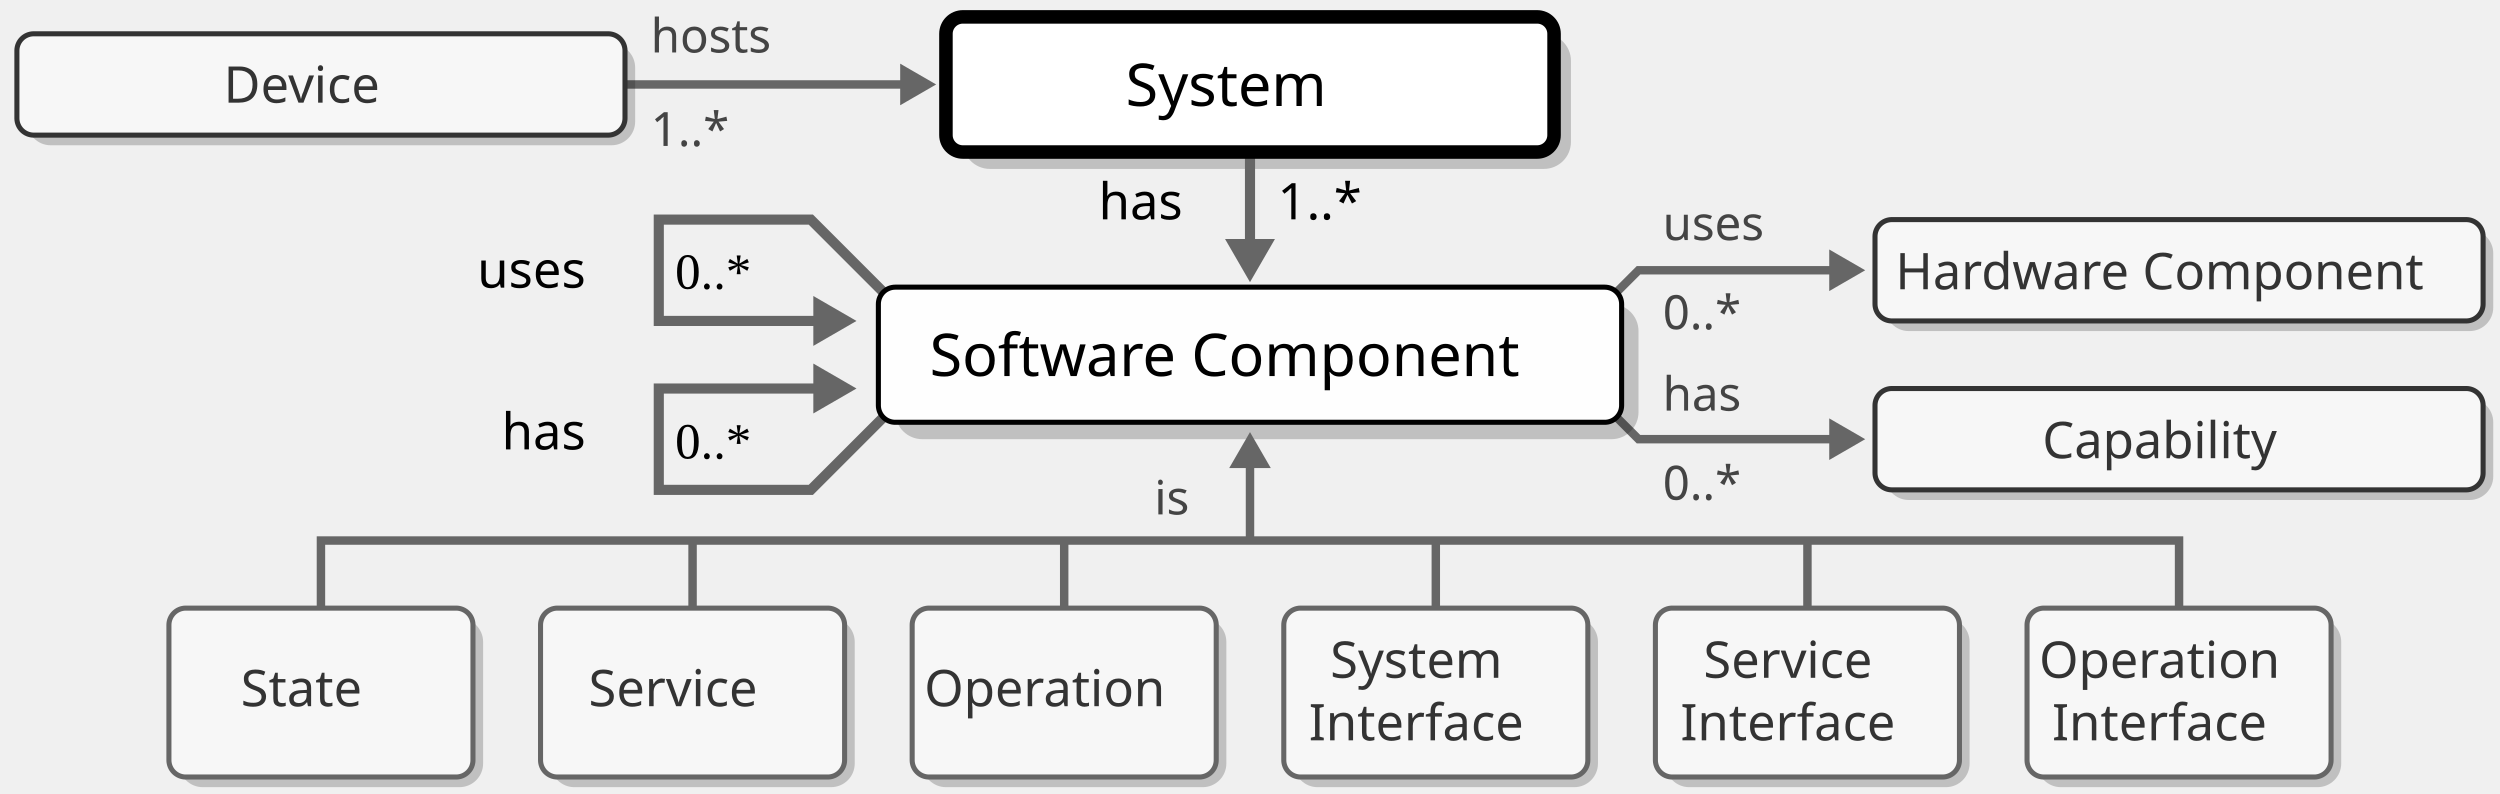
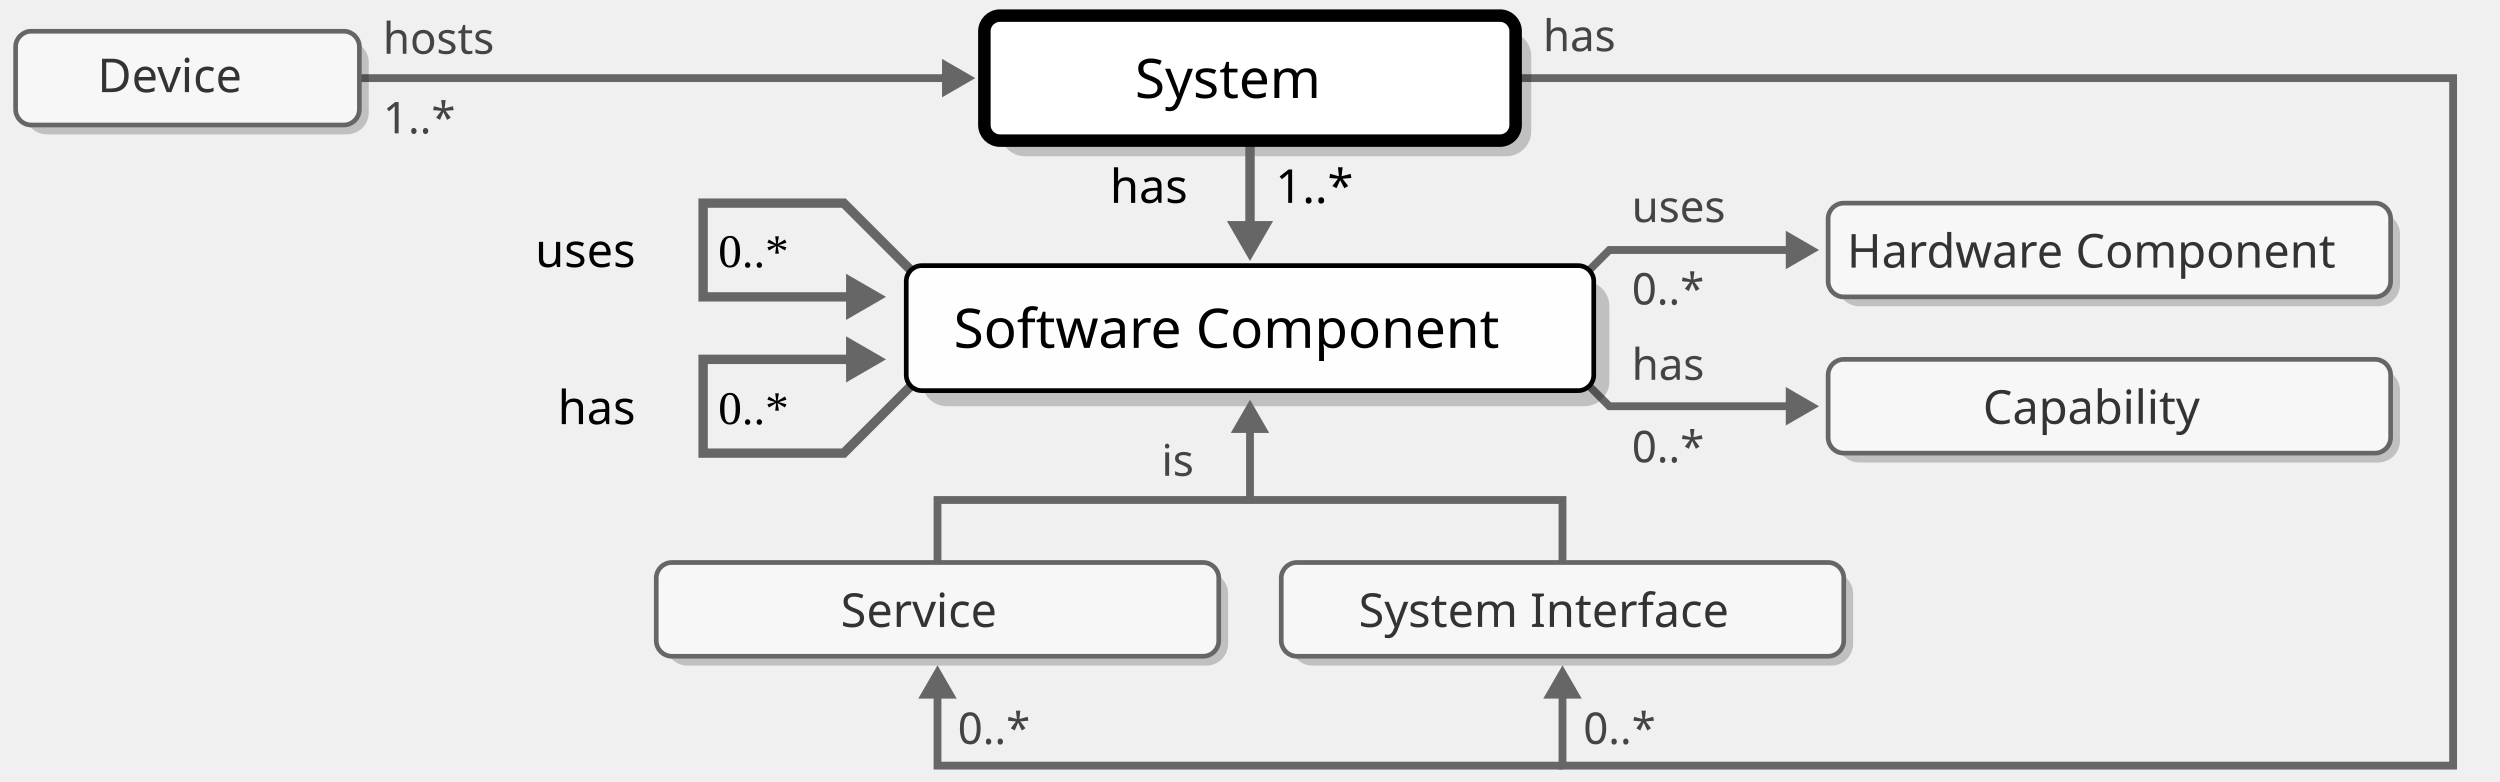
- <svg xmlns="http://www.w3.org/2000/svg" xmlns:xlink="http://www.w3.org/1999/xlink" width="148mm" height="47mm" version="1.1" viewBox="0 0 148 47" id="svg162">
+ <svg xmlns="http://www.w3.org/2000/svg" width="160mm" height="50mm" version="1.1" viewBox="0 0 160 50" id="svg162">
  <defs id="defs5">
    <marker id="a" overflow="visible" orient="auto">
      <path transform="scale(0.4)" d="M 5.77,0 -2.88,5 V -5 Z" fill="context-stroke" fill-rule="evenodd" stroke="context-stroke" stroke-width="1pt" id="path2" />
    </marker>
    <marker id="e" overflow="visible" orient="auto">
      <path transform="scale(0.4)" d="M 5.77,0 -2.88,5 V -5 Z" fill="context-stroke" fill-rule="evenodd" stroke="context-stroke" stroke-width="1pt" id="path824" />
    </marker>
    <marker id="a-2" overflow="visible" orient="auto">
      <path transform="scale(0.4)" d="M 5.77,0 -2.88,5 V -5 Z" fill="context-stroke" fill-rule="evenodd" stroke="context-stroke" stroke-width="1pt" id="path2-3" />
    </marker>
    <marker id="a-3" overflow="visible" orient="auto">
      <path transform="scale(0.4)" d="M 5.77,0 -2.88,5 V -5 Z" fill="context-stroke" fill-rule="evenodd" stroke="context-stroke" stroke-width="1pt" id="path2-2" />
    </marker>
    <marker id="b" overflow="visible" orient="auto">
      <path transform="scale(0.4)" d="M 5.77,0 -2.88,5 V -5 Z" fill="context-stroke" fill-rule="evenodd" stroke="context-stroke" stroke-width="1pt" id="path824-4" />
    </marker>
    <marker id="e-0" overflow="visible" orient="auto">
      <path transform="scale(0.4)" d="M 5.77,0 -2.88,5 V -5 Z" fill="context-stroke" fill-rule="evenodd" stroke="context-stroke" stroke-width="1pt" id="path824-9" />
    </marker>
    <marker id="a-0" overflow="visible" orient="auto">
      <path transform="scale(0.4)" d="M 5.77,0 -2.88,5 V -5 Z" fill="context-stroke" fill-rule="evenodd" stroke="context-stroke" stroke-width="1pt" id="path2-5" />
    </marker>
    <marker id="a-34" overflow="visible" orient="auto">
      <path transform="scale(0.4)" d="M 5.77,0 -2.88,5 V -5 Z" fill="context-stroke" fill-rule="evenodd" stroke="context-stroke" stroke-width="1pt" id="path2-0" />
    </marker>
+     <marker id="b-0" overflow="visible" orient="auto">
+       <path transform="scale(0.4)" d="M 5.77,0 -2.88,5 V -5 Z" fill="context-stroke" fill-rule="evenodd" stroke="context-stroke" stroke-width="1pt" id="path824-4-6" />
+     </marker>
+     <marker id="marker78780" overflow="visible" orient="auto">
+       <path transform="scale(0.4)" d="M 5.77,0 -2.88,5 V -5 Z" fill="context-stroke" fill-rule="evenodd" stroke="context-stroke" stroke-width="1pt" id="path78778" />
+     </marker>
+     <marker id="marker78784" overflow="visible" orient="auto">
+       <path transform="scale(0.4)" d="M 5.77,0 -2.88,5 V -5 Z" fill="context-stroke" fill-rule="evenodd" stroke="context-stroke" stroke-width="1pt" id="path78782" />
+     </marker>
+     <marker id="a-0-9" overflow="visible" orient="auto">
+       <path transform="scale(0.4)" d="M 5.77,0 -2.88,5 V -5 Z" fill="context-stroke" fill-rule="evenodd" stroke="context-stroke" stroke-width="1pt" id="path2-5-1" />
+     </marker>
  </defs>
-   <path d="M 37,5 H 54" marker-end="url(#a-0)" id="use2317" style="fill:none;stroke:#666666;stroke-width:0.5;stroke-miterlimit:4;stroke-dasharray:none;stroke-opacity:1;marker-end:url(#a-0)" />
-   <text x="38.528" y="8.642" style="font-size:2.8px;line-height:1.25;font-family:sans-serif;stroke-width:0.265" xml:space="preserve" id="text2401">
-     <tspan x="38.528" y="8.642" stroke-width="0.265" id="tspan2399" style="font-size:2.8px;fill:#444444;fill-opacity:1">1..*</tspan>
+   <g id="use82066" transform="translate(-23.99899,-16)">
+     <rect id="rect87689" x="66.6" y="52.6" width="36" height="6" rx="1.4" fill="none" opacity="0.913" stroke="#000000" stroke-linejoin="round" stroke-width="0.333" style="opacity:1;fill:#000000;fill-opacity:0.2;stroke:none;stroke-width:0.3;stroke-miterlimit:4;stroke-dasharray:none;stroke-opacity:1" />
+     <rect id="rect87691" x="65.999" y="52" width="36" height="6" rx="1" fill="none" opacity="0.913" stroke="#000000" stroke-linejoin="round" stroke-width="0.333" style="opacity:1;fill:#f7f7f7;fill-opacity:1;stroke:#666666;stroke-width:0.3;stroke-miterlimit:4;stroke-dasharray:none;stroke-opacity:1" />
+   </g>
+   <g id="use81023" transform="translate(16.00101,-16)">
+     <rect id="rect87683" x="66.6" y="52.6" width="36" height="6" rx="1.4" fill="none" opacity="0.913" stroke="#000000" stroke-linejoin="round" stroke-width="0.333" style="opacity:1;fill:#000000;fill-opacity:0.2;stroke:none;stroke-width:0.3;stroke-miterlimit:4;stroke-dasharray:none;stroke-opacity:1" />
+     <rect id="rect87685" x="65.999" y="52" width="36" height="6" rx="1" fill="none" opacity="0.913" stroke="#000000" stroke-linejoin="round" stroke-width="0.333" style="opacity:1;fill:#f7f7f7;fill-opacity:1;stroke:#666666;stroke-width:0.3;stroke-miterlimit:4;stroke-dasharray:none;stroke-opacity:1" />
+   </g>
+   <path d="M 97,5 157,5 V 49 h -57 v -5" marker-end="url(#b-0)" id="path30161" style="fill:none;stroke:#666666;stroke-width:0.5;stroke-miterlimit:4;stroke-dasharray:none;stroke-opacity:1;marker-end:url(#b-0)" />
+   <text x="98.757" y="3.273" font-size="3px" stroke-width="0.265" style="font-size:2.8px;line-height:1.25;font-family:sans-serif" xml:space="preserve" id="text3413">
+     <tspan x="98.757" y="3.273" stroke-width="0.265" id="tspan3411" style="font-size:2.8px;fill:#444444;fill-opacity:1">has</tspan>
  </text>
-   <text x="38.528" y="3.108" style="font-size:2.8px;line-height:1.25;font-family:sans-serif;stroke-width:0.265" xml:space="preserve" id="text1176">
-     <tspan x="38.528" y="3.108" stroke-width="0.265" id="tspan1174" style="font-size:2.8px;fill:#444444;fill-opacity:1">hosts</tspan>
+   <text x="101.328" y="47.612" font-size="3px" stroke-width="0.265" style="font-size:2.8px;line-height:1.25;font-family:sans-serif" xml:space="preserve" id="text2935">
+     <tspan x="101.328" y="47.612" stroke-width="0.265" id="tspan2933" style="font-size:2.8px;fill:#444444;fill-opacity:1">0..*</tspan>
  </text>
-   <path d="m 95,24 2,2 H 109" marker-end="url(#a)" id="use14632" style="fill:none;stroke:#666666;stroke-width:0.5;stroke-miterlimit:4;stroke-dasharray:none" />
-   <g id="g14415" transform="translate(-6)">
-     <path style="fill:none;stroke:#666666;stroke-width:0.5;stroke-linecap:butt;stroke-linejoin:miter;stroke-miterlimit:4;stroke-dasharray:none;stroke-opacity:1" d="M 25,36 V 32 H 80" id="path6579" />
-     <path style="fill:none;stroke:#666666;stroke-width:0.5;stroke-linecap:butt;stroke-linejoin:miter;stroke-miterlimit:4;stroke-dasharray:none;stroke-opacity:1" d="M 47,36 V 32" id="path14309" />
-     <path style="fill:none;stroke:#666666;stroke-width:0.5;stroke-linecap:butt;stroke-linejoin:miter;stroke-miterlimit:4;stroke-dasharray:none;stroke-opacity:1" d="M 69,36 V 32" id="path14410" />
+   <path d="m 101,24 2,2 h 12" marker-end="url(#a)" id="use14632" style="fill:none;stroke:#666666;stroke-width:0.5;stroke-miterlimit:4;stroke-dasharray:none" />
+   <path d="m 101,18 2,-2 h 12" marker-end="url(#a)" id="use8791" style="fill:none;stroke:#666666;stroke-width:0.5;stroke-miterlimit:4;stroke-dasharray:none" />
+   <g id="use8873" transform="translate(51.00101,-39)">
+     <rect id="rect87671" x="66.6" y="52.6" width="36" height="6" rx="1.4" fill="none" opacity="0.913" stroke="#000000" stroke-linejoin="round" stroke-width="0.333" style="opacity:1;fill:#000000;fill-opacity:0.2;stroke:none;stroke-width:0.3;stroke-miterlimit:4;stroke-dasharray:none;stroke-opacity:1" />
+     <rect id="rect87673" x="65.999" y="52" width="36" height="6" rx="1" fill="none" opacity="0.913" stroke="#000000" stroke-linejoin="round" stroke-width="0.333" style="opacity:1;fill:#f7f7f7;fill-opacity:1;stroke:#666666;stroke-width:0.3;stroke-miterlimit:4;stroke-dasharray:none;stroke-opacity:1" />
  </g>
-   <use x="0" y="0" xlink:href="#g14415" id="use14417" transform="matrix(-1,0,0,1,148,-3.2e-7)" width="100%" height="100%" />
-   <path d="m 95,18 2,-2 h 12" marker-end="url(#a)" id="use8791" style="fill:none;stroke:#666666;stroke-width:0.5;stroke-miterlimit:4;stroke-dasharray:none" />
-   <use x="0" y="0" xlink:href="#use1449" id="use8873" transform="translate(110,11)" width="100%" height="100%" />
-   <path d="m 53,24 -5,5 -9,-1e-6 L 39,23 h 10" fill="none" marker-end="url(#e-0)" stroke="#666666" stroke-width=".667" id="path1634" style="stroke-width:0.6;stroke-miterlimit:4;stroke-dasharray:none;marker-end:url(#e-0)" />
-   <text x="37.016" y="26.606" font-family="sans-serif" font-size="2.9px" stroke-width="0.265" style="font-size:3px;line-height:1.25" xml:space="preserve" id="text1638">
-     <tspan x="37.016" y="26.606" font-size="2.9px" stroke-width="0.265" text-align="end" text-anchor="end" id="tspan1636" style="font-size:3px;fill:#000000;fill-opacity:1">has</tspan>
+   <path d="m 59,24 -5,5 -9,-1e-6 L 45,23 h 10" fill="none" marker-end="url(#e-0)" stroke="#666666" stroke-width=".667" id="path1634" style="stroke-width:0.6;stroke-miterlimit:4;stroke-dasharray:none;marker-end:url(#e-0)" />
+   <text x="43.016" y="27.144" font-family="sans-serif" font-size="2.9px" stroke-width="0.265" style="font-size:3px;line-height:1.25" xml:space="preserve" id="text1638">
+     <tspan x="43.016" y="27.144" font-size="2.9px" stroke-width="0.265" text-align="end" text-anchor="end" id="tspan1636" style="font-size:3px;fill:#000000;fill-opacity:1">has</tspan>
  </text>
-   <text x="51.528" y="27.144" style="font-size:3px;line-height:1.25" xml:space="preserve" id="text1642">
-     <tspan x="46.723" y="27.144" font-size="2.9px" stroke-width="0.265" text-align="end" text-anchor="end" id="tspan1640" style="font-size:3px;fill:#000000;fill-opacity:1">0..*</tspan>
+   <text x="57.528" y="27.144" style="font-size:3px;line-height:1.25" xml:space="preserve" id="text1642">
+     <tspan x="52.723" y="27.144" font-size="2.9px" stroke-width="0.265" text-align="end" text-anchor="end" id="tspan1640" style="font-size:3px;fill:#000000;fill-opacity:1">0..*</tspan>
  </text>
-   <path d="m 53,18 -5,-5 H 39 l -10e-7,6 10,1e-6" fill="none" marker-end="url(#e-0)" stroke="#666666" stroke-width=".667" id="path9365" style="stroke-width:0.6;stroke-miterlimit:4;stroke-dasharray:none;marker-end:url(#e-0)" />
-   <text x="37.016" y="17.031" font-family="sans-serif" font-size="2.9px" stroke-width="0.265" style="font-size:3px;line-height:1.25" xml:space="preserve" id="text9369">
-     <tspan x="37.016" y="17.031" font-size="2.9px" stroke-width="0.265" text-align="end" text-anchor="end" id="tspan9367" style="font-size:3px;fill:#000000;fill-opacity:1">uses</tspan>
+   <path d="m 59,18 -5,-5 H 45 l -10e-7,6 10,1e-6" fill="none" marker-end="url(#e-0)" stroke="#666666" stroke-width=".667" id="path9365" style="stroke-width:0.6;stroke-miterlimit:4;stroke-dasharray:none;marker-end:url(#e-0)" />
+   <text x="43.016" y="17.09" font-family="sans-serif" font-size="2.9px" stroke-width="0.265" style="font-size:3px;line-height:1.25" xml:space="preserve" id="text9369">
+     <tspan x="43.016" y="17.09" font-size="2.9px" stroke-width="0.265" text-align="end" text-anchor="end" id="tspan9367" style="font-size:3px;fill:#000000;fill-opacity:1">uses</tspan>
  </text>
-   <text x="51.528" y="17.09" style="font-size:3px;line-height:1.25" xml:space="preserve" id="text9373">
-     <tspan x="46.723" y="17.09" font-size="2.9px" stroke-width="0.265" text-align="end" text-anchor="end" id="tspan9371" style="font-size:3px;fill:#000000;fill-opacity:1">0..*</tspan>
+   <text x="57.528" y="17.09" style="font-size:3px;line-height:1.25" xml:space="preserve" id="text9373">
+     <tspan x="52.723" y="17.09" font-size="2.9px" stroke-width="0.265" text-align="end" text-anchor="end" id="tspan9371" style="font-size:3px;fill:#000000;fill-opacity:1">0..*</tspan>
  </text>
-   <g id="g8176" transform="translate(28,-8)">
+   <g id="g8176" transform="translate(34,-8)">
    <rect id="rect8172" x="25" y="26" width="44" height="8" rx="1.6" fill="none" opacity="0.913" stroke="#000000" stroke-linejoin="round" stroke-width="0.333" style="opacity:1;fill:#000000;fill-opacity:0.2;stroke:none;stroke-width:0.8;stroke-miterlimit:4;stroke-dasharray:none" />
    <rect id="rect8174" x="24" y="25" width="44" height="8" rx="1" fill="none" opacity="0.913" stroke="#000000" stroke-linejoin="round" stroke-width="0.333" style="opacity:1;fill:#fefefe;fill-opacity:1;stroke-width:0.3;stroke-miterlimit:4;stroke-dasharray:none" />
  </g>
-   <path d="M 74,32 V 27" marker-end="url(#a)" id="path6544" style="fill:none;stroke:#666666;stroke-width:0.5;stroke-miterlimit:4;stroke-dasharray:none" />
-   <rect id="rect896" x="57" y="2" width="36" height="8" rx="1.6" fill="none" opacity="0.913" stroke="#000000" stroke-linejoin="round" stroke-width="0.333" style="opacity:1;fill:#000000;fill-opacity:0.2;stroke:none;stroke-width:0.8;stroke-miterlimit:4;stroke-dasharray:none" />
-   <path d="M 74,9 V 15" marker-end="url(#a)" id="path6698" style="fill:none;stroke:#666666;stroke-width:0.6;stroke-miterlimit:4;stroke-dasharray:none" />
-   <rect id="rect45004" x="56" y="1" width="36" height="8" rx="1" fill="none" opacity="0.913" stroke="#000000" stroke-linejoin="round" stroke-width="0.333" style="opacity:1;fill:#ffffff;fill-opacity:1;stroke-width:0.8;stroke-miterlimit:4;stroke-dasharray:none" />
-   <text x="77.24" y="12.984" style="font-size:3px;line-height:1.25;font-family:sans-serif;stroke-width:0.265" xml:space="preserve" id="use32783">
-     <tspan x="72.356" y="12.984" stroke-width="0.265" id="tspan6742" style="text-align:end;text-anchor:end">has</tspan>
+   <path d="M 80,32 V 27" marker-end="url(#a)" id="path6544" style="fill:none;stroke:#666666;stroke-width:0.5;stroke-miterlimit:4;stroke-dasharray:none" />
+   <rect id="rect896" x="64" y="2" width="34" height="8" rx="1.6" fill="none" opacity="0.913" stroke="#000000" stroke-linejoin="round" stroke-width="0.333" style="opacity:1;fill:#000000;fill-opacity:0.2;stroke:none;stroke-width:0.8;stroke-miterlimit:4;stroke-dasharray:none" />
+   <path d="M 80,9 V 15" marker-end="url(#a)" id="path6698" style="fill:none;stroke:#666666;stroke-width:0.6;stroke-miterlimit:4;stroke-dasharray:none" />
+   <rect id="rect45004" x="63" y="1" width="34" height="8" rx="1" fill="none" opacity="0.913" stroke="#000000" stroke-linejoin="round" stroke-width="0.333" style="opacity:1;fill:#ffffff;fill-opacity:1;stroke-width:0.8;stroke-miterlimit:4;stroke-dasharray:none" />
+   <text x="83.24" y="12.984" style="font-size:3px;line-height:1.25;font-family:sans-serif;stroke-width:0.265" xml:space="preserve" id="use32783">
+     <tspan x="78.356" y="12.984" stroke-width="0.265" id="tspan6742" style="text-align:end;text-anchor:end">has</tspan>
  </text>
-   <text x="75.634" y="12.984" style="font-size:3px;line-height:1.25;font-family:sans-serif;stroke-width:0.265" xml:space="preserve" id="text6752">
-     <tspan x="75.634" y="12.984" stroke-width="0.265" id="tspan6750">1..*</tspan>
+   <text x="81.634" y="12.984" style="font-size:3px;line-height:1.25;font-family:sans-serif;stroke-width:0.265" xml:space="preserve" id="text6752">
+     <tspan x="81.634" y="12.984" stroke-width="0.265" id="tspan6750">1..*</tspan>
  </text>
-   <text x="73.958" y="6.272" font-size="3.5px" style="line-height:1.25;font-family:sans-serif;stroke-width:0.265" xml:space="preserve" id="text44012">
-     <tspan x="73.958" y="6.272" font-size="3.5px" stroke-width="0.265" text-align="center" text-anchor="middle" id="tspan44010">System</tspan>
+   <text x="79.958" y="6.272" font-size="3.5px" style="line-height:1.25;font-family:sans-serif;stroke-width:0.265" xml:space="preserve" id="text44012">
+     <tspan x="79.958" y="6.272" font-size="3.5px" stroke-width="0.265" text-align="center" text-anchor="middle" id="tspan44010">System</tspan>
  </text>
-   <text x="98.432" y="19.484" style="font-size:2.8px;line-height:1.25;font-family:sans-serif;stroke-width:0.265" xml:space="preserve" id="text1624">
-     <tspan x="98.432" y="19.484" stroke-width="0.265" id="tspan1622" style="font-size:2.8px;fill:#444444;fill-opacity:1">0..*</tspan>
+   <text x="104.432" y="19.484" style="font-size:2.8px;line-height:1.25;font-family:sans-serif;stroke-width:0.265" xml:space="preserve" id="text1624">
+     <tspan x="104.432" y="19.484" stroke-width="0.265" id="tspan1622" style="font-size:2.8px;fill:#444444;fill-opacity:1">0..*</tspan>
  </text>
-   <text x="73.866" y="22.259" font-size="3.5px" style="line-height:1.25;font-family:sans-serif;stroke-width:0.265" xml:space="preserve" id="text4230">
-     <tspan x="73.866" y="22.259" font-size="3.5px" stroke-width="0.265" text-align="center" text-anchor="middle" id="tspan4228">Software Component</tspan>
+   <text x="79.866" y="22.259" font-size="3.5px" style="line-height:1.25;font-family:sans-serif;stroke-width:0.265" xml:space="preserve" id="text4230">
+     <tspan x="79.866" y="22.259" font-size="3.5px" stroke-width="0.265" text-align="center" text-anchor="middle" id="tspan4228">Software Component</tspan>
  </text>
-   <text x="77.469" y="30.454" style="font-size:2.8px;line-height:1.25;font-family:sans-serif;stroke-width:0.265" xml:space="preserve" id="text7622">
-     <tspan x="72.585" y="30.454" stroke-width="0.265" id="tspan7620" style="font-size:2.8px;text-align:end;text-anchor:end;fill:#444444;fill-opacity:1">is</tspan>
+   <text x="83.469" y="30.454" style="font-size:2.8px;line-height:1.25;font-family:sans-serif;stroke-width:0.265" xml:space="preserve" id="text7622">
+     <tspan x="78.585" y="30.454" stroke-width="0.265" id="tspan7620" style="font-size:2.8px;text-align:end;text-anchor:end;fill:#444444;fill-opacity:1">is</tspan>
  </text>
-   <g id="g2499-6" transform="translate(-88,35)">
-     <rect id="rect2153-8" x="98.6" y="1.6" width="18" height="10" rx="1.4" fill="none" opacity="0.913" stroke="#000000" stroke-linejoin="round" stroke-width="0.333" style="opacity:1;fill:#000000;fill-opacity:0.2;stroke:none;stroke-width:0.297;stroke-miterlimit:4;stroke-dasharray:none;stroke-opacity:1" />
-     <rect id="rect3080-9" x="98" y="1" width="18" height="10" rx="1" fill="none" opacity="0.913" stroke="#000000" stroke-linejoin="round" stroke-width="0.333" style="opacity:1;fill:#f7f7f7;fill-opacity:1;stroke:#666666;stroke-width:0.3;stroke-miterlimit:4;stroke-dasharray:none;stroke-opacity:1" />
+   <text x="104.432" y="14.213" style="font-size:2.8px;line-height:1.25;font-family:sans-serif;stroke-width:0.265" xml:space="preserve" id="text3014">
+     <tspan x="104.432" y="14.213" stroke-width="0.265" id="tspan3012" style="font-size:2.8px;fill:#444444;fill-opacity:1">uses</tspan>
+   </text>
+   <text x="135.015" y="17.124" style="font-size:3px;line-height:1.25;font-family:sans-serif;fill:#333333;fill-opacity:1;stroke-width:0.265" xml:space="preserve" id="text4007">
+     <tspan x="135.015" y="17.124" font-size="3.5px" stroke-width="0.265" text-align="center" text-anchor="middle" id="tspan4005" style="font-size:3px;fill:#333333;fill-opacity:1">Hardware Component</tspan>
+   </text>
+   <g id="use14809" transform="translate(51.00101,-29)">
+     <rect id="rect87677" x="66.6" y="52.6" width="36" height="6" rx="1.4" fill="none" opacity="0.913" stroke="#000000" stroke-linejoin="round" stroke-width="0.333" style="opacity:1;fill:#000000;fill-opacity:0.2;stroke:none;stroke-width:0.3;stroke-miterlimit:4;stroke-dasharray:none;stroke-opacity:1" />
+     <rect id="rect87679" x="65.999" y="52" width="36" height="6" rx="1" fill="none" opacity="0.913" stroke="#000000" stroke-linejoin="round" stroke-width="0.333" style="opacity:1;fill:#f7f7f7;fill-opacity:1;stroke:#666666;stroke-width:0.3;stroke-miterlimit:4;stroke-dasharray:none;stroke-opacity:1" />
  </g>
-   <use x="0" y="0" xlink:href="#g2499-6" id="use22662" transform="translate(66)" width="100%" height="100%" />
-   <text x="19.015" y="41.809" style="font-size:3px;line-height:1.25;font-family:sans-serif;fill:#333333;fill-opacity:1;stroke-width:0.265" xml:space="preserve" id="text851-1">
-     <tspan x="19.015" y="41.809" font-size="3.5px" stroke-width="0.265" text-align="center" text-anchor="middle" id="tspan849-4" style="font-size:3px;fill:#333333;fill-opacity:1">State</tspan>
+   <text x="135.015" y="27.124" style="font-size:3px;line-height:1.25;font-family:sans-serif;fill:#333333;fill-opacity:1;stroke-width:0.265" xml:space="preserve" id="text14813">
+     <tspan x="135.015" y="27.124" font-size="3.5px" stroke-width="0.265" text-align="center" text-anchor="middle" id="tspan14811" style="font-size:3px;fill:#333333;fill-opacity:1">Capability</tspan>
  </text>
-   <text x="85.015" y="40.124" style="font-size:3px;line-height:1.25;font-family:sans-serif;fill:#333333;fill-opacity:1;stroke-width:0.265" xml:space="preserve" id="text22666">
-     <tspan x="85.015" y="40.124" font-size="3.5px" stroke-width="0.265" text-align="center" text-anchor="middle" id="tspan22664" style="font-size:3px;fill:#333333;fill-opacity:1">System</tspan>
+   <text x="104.432" y="29.582" style="font-size:2.8px;line-height:1.25;font-family:sans-serif;stroke-width:0.265" xml:space="preserve" id="text15747">
+     <tspan x="104.432" y="29.582" stroke-width="0.265" id="tspan15745" style="font-size:2.8px;fill:#444444;fill-opacity:1">0..*</tspan>
  </text>
-   <use x="0" y="0" xlink:href="#g2499-6" id="use22668" transform="translate(88)" width="100%" height="100%" />
-   <text x="107.015" y="40.124" style="font-size:3px;line-height:1.25;font-family:sans-serif;fill:#333333;fill-opacity:1;stroke-width:0.265" xml:space="preserve" id="text22672">
-     <tspan x="107.015" y="40.124" font-size="3.5px" stroke-width="0.265" text-align="center" text-anchor="middle" id="tspan22670" style="font-size:3px;fill:#333333;fill-opacity:1">Service</tspan>
+   <text x="104.432" y="24.311" style="font-size:2.8px;line-height:1.25;font-family:sans-serif;stroke-width:0.265" xml:space="preserve" id="text15751">
+     <tspan x="104.432" y="24.311" stroke-width="0.265" id="tspan15749" style="font-size:2.8px;fill:#444444;fill-opacity:1">has</tspan>
  </text>
-   <g id="use1449" transform="translate(-64.99899,-50)">
-     <rect id="rect985" x="66.6" y="52.6" width="36" height="6" rx="1.4" fill="none" opacity="0.913" stroke="#000000" stroke-linejoin="round" stroke-width="0.333" style="opacity:1;fill:#000000;fill-opacity:0.2;stroke:none;stroke-width:0.3;stroke-miterlimit:4;stroke-dasharray:none;stroke-opacity:1" />
-     <rect id="rect987" x="65.999" y="52" width="36" height="6" rx="1" fill="none" opacity="0.913" stroke="#000000" stroke-linejoin="round" stroke-width="0.333" style="opacity:1;fill:#f7f7f7;fill-opacity:1;stroke:#333333;stroke-width:0.3;stroke-miterlimit:4;stroke-dasharray:none;stroke-opacity:1" />
+   <path style="fill:none;stroke:#666666;stroke-width:0.5;stroke-linecap:butt;stroke-linejoin:miter;stroke-miterlimit:4;stroke-dasharray:none;stroke-opacity:1" d="M 60,36 V 32 H 100 v 4" id="path9253" />
+   <text x="59.975" y="40.124" style="font-size:3px;line-height:1.25;font-family:sans-serif;fill:#333333;fill-opacity:1;stroke-width:0.265" xml:space="preserve" id="text851-1-3">
+     <tspan x="59.975" y="40.124" font-size="3.5px" stroke-width="0.265" text-align="center" text-anchor="middle" id="tspan849-4-1" style="font-size:3px;fill:#333333;fill-opacity:1">Service</tspan>
+   </text>
+   <text x="99.975" y="40.124" style="font-size:3px;line-height:1.25;font-family:sans-serif;fill:#333333;fill-opacity:1;stroke-width:0.265" xml:space="preserve" id="text78358">
+     <tspan x="99.975" y="40.124" font-size="3.5px" stroke-width="0.265" text-align="center" text-anchor="middle" id="tspan78356" style="font-size:3px;fill:#333333;fill-opacity:1">System Interface</tspan>
+   </text>
+   <path d="M 23,5 H 61" marker-end="url(#a-0-9)" id="use2317-4" style="fill:none;stroke:#666666;stroke-width:0.5;stroke-miterlimit:4;stroke-dasharray:none;stroke-opacity:1;marker-end:url(#a-0-9)" />
+   <text x="24.51" y="8.533" style="font-size:2.8px;line-height:1.25;font-family:sans-serif;text-align:start;text-anchor:start;stroke-width:0.265" xml:space="preserve" id="text2401-5">
+     <tspan x="24.51" y="8.533" stroke-width="0.265" id="tspan2399-0" style="font-size:2.8px;text-align:start;text-anchor:start;fill:#444444;fill-opacity:1">1..*</tspan>
+   </text>
+   <text x="24.51" y="3.443" style="font-size:2.8px;line-height:1.25;font-family:sans-serif;text-align:start;text-anchor:start;stroke-width:0.265" xml:space="preserve" id="text6261">
+     <tspan x="24.51" y="3.443" stroke-width="0.265" id="tspan6259" style="font-size:2.8px;text-align:start;text-anchor:start;fill:#444444;fill-opacity:1">hosts</tspan>
+   </text>
+   <g id="use15041" transform="translate(-73,0.9999999)">
+     <rect id="rect5736" x="74.6" y="1.6" width="22" height="6" rx="1.4" fill="none" opacity="0.913" stroke="#000000" stroke-linejoin="round" stroke-width="0.333" style="opacity:1;fill:#000000;fill-opacity:0.2;stroke:none;stroke-width:0.8;stroke-miterlimit:4;stroke-dasharray:none" />
+     <rect id="rect5738" x="74" y="-7" width="22" height="6" rx="1" fill="none" opacity="0.913" stroke="#000000" stroke-linejoin="round" stroke-width="0.333" style="opacity:1;fill:#f7f7f7;fill-opacity:1;stroke:#666666;stroke-width:0.3;stroke-miterlimit:4;stroke-dasharray:none;stroke-opacity:1" transform="scale(1,-1)" />
  </g>
-   <text x="19.031" y="6.079" font-size="3.5px" style="font-size:3px;line-height:1.25;font-family:sans-serif;stroke-width:0.265" xml:space="preserve" id="text11944">
-     <tspan x="19.031" y="6.079" font-size="3.5px" stroke-width="0.265" text-align="center" text-anchor="middle" id="tspan11942" style="font-size:3px;fill:#333333;fill-opacity:1">Device</tspan>
+   <text x="12.031" y="5.898" font-size="3.5px" style="font-size:3px;line-height:1.25;font-family:sans-serif;stroke-width:0.265" xml:space="preserve" id="text11944-7">
+     <tspan x="12.031" y="5.898" font-size="3.5px" stroke-width="0.265" text-align="center" text-anchor="middle" id="tspan11942-8" style="font-size:3px;fill:#333333;fill-opacity:1">Device</tspan>
  </text>
-   <text x="98.432" y="14.213" style="font-size:2.8px;line-height:1.25;font-family:sans-serif;stroke-width:0.265" xml:space="preserve" id="text3014">
-     <tspan x="98.432" y="14.213" stroke-width="0.265" id="tspan3012" style="font-size:2.8px;fill:#444444;fill-opacity:1">uses</tspan>
-   </text>
-   <text x="129.015" y="17.124" style="font-size:3px;line-height:1.25;font-family:sans-serif;fill:#333333;fill-opacity:1;stroke-width:0.265" xml:space="preserve" id="text4007">
-     <tspan x="129.015" y="17.124" font-size="3.5px" stroke-width="0.265" text-align="center" text-anchor="middle" id="tspan4005" style="font-size:3px;fill:#333333;fill-opacity:1">Hardware Component</tspan>
-   </text>
-   <use x="0" y="0" xlink:href="#g2499-6" id="use2056" transform="translate(22)" width="100%" height="100%" />
-   <text x="41.015" y="41.809" style="font-size:3px;line-height:1.25;font-family:sans-serif;fill:#333333;fill-opacity:1;stroke-width:0.265" xml:space="preserve" id="text2060">
-     <tspan x="41.015" y="41.809" font-size="3.5px" stroke-width="0.265" text-align="center" text-anchor="middle" id="tspan2058" style="font-size:3px;fill:#333333;fill-opacity:1">Service</tspan>
-   </text>
-   <use x="0" y="0" xlink:href="#g2499-6" id="use2062" transform="translate(110)" width="100%" height="100%" />
-   <text x="129.015" y="40.124" style="font-size:3px;line-height:1.25;font-family:sans-serif;fill:#333333;fill-opacity:1;stroke-width:0.265" xml:space="preserve" id="text2066">
-     <tspan x="129.015" y="40.124" font-size="3.5px" stroke-width="0.265" text-align="center" text-anchor="middle" id="tspan2064" style="font-size:3px;fill:#333333;fill-opacity:1">Operation</tspan>
-   </text>
-   <text x="129.015" y="43.828" style="font-size:3px;line-height:1.25;font-family:sans-serif;fill:#333333;fill-opacity:1;stroke-width:0.265" xml:space="preserve" id="text4976">
-     <tspan x="129.015" y="43.828" font-size="3.5px" stroke-width="0.265" text-align="center" text-anchor="middle" id="tspan4974" style="font-size:3px;fill:#333333;fill-opacity:1">Interface</tspan>
-   </text>
-   <text x="85.015" y="43.828" style="font-size:3px;line-height:1.25;font-family:sans-serif;fill:#333333;fill-opacity:1;stroke-width:0.265" xml:space="preserve" id="text7254">
-     <tspan x="85.015" y="43.828" font-size="3.5px" stroke-width="0.265" text-align="center" text-anchor="middle" id="tspan7252" style="font-size:3px;fill:#333333;fill-opacity:1">Interface</tspan>
-   </text>
-   <text x="107.015" y="43.828" style="font-size:3px;line-height:1.25;font-family:sans-serif;fill:#333333;fill-opacity:1;stroke-width:0.265" xml:space="preserve" id="text7258">
-     <tspan x="107.015" y="43.828" font-size="3.5px" stroke-width="0.265" text-align="center" text-anchor="middle" id="tspan7256" style="font-size:3px;fill:#333333;fill-opacity:1">Interface</tspan>
-   </text>
-   <use x="0" y="0" xlink:href="#g2499-6" id="use10592" transform="translate(44)" width="100%" height="100%" />
-   <text x="63.015" y="41.809" style="font-size:3px;line-height:1.25;font-family:sans-serif;fill:#333333;fill-opacity:1;stroke-width:0.265" xml:space="preserve" id="text10596">
-     <tspan x="63.015" y="41.809" font-size="3.5px" stroke-width="0.265" text-align="center" text-anchor="middle" id="tspan10594" style="font-size:3px;fill:#333333;fill-opacity:1">Operation</tspan>
-   </text>
-   <use x="0" y="0" xlink:href="#use1449" id="use14809" transform="translate(110,21)" width="100%" height="100%" />
-   <text x="129.015" y="27.124" style="font-size:3px;line-height:1.25;font-family:sans-serif;fill:#333333;fill-opacity:1;stroke-width:0.265" xml:space="preserve" id="text14813">
-     <tspan x="129.015" y="27.124" font-size="3.5px" stroke-width="0.265" text-align="center" text-anchor="middle" id="tspan14811" style="font-size:3px;fill:#333333;fill-opacity:1">Capability</tspan>
-   </text>
-   <text x="98.432" y="29.582" style="font-size:2.8px;line-height:1.25;font-family:sans-serif;stroke-width:0.265" xml:space="preserve" id="text15747">
-     <tspan x="98.432" y="29.582" stroke-width="0.265" id="tspan15745" style="font-size:2.8px;fill:#444444;fill-opacity:1">0..*</tspan>
-   </text>
-   <text x="98.432" y="24.311" style="font-size:2.8px;line-height:1.25;font-family:sans-serif;stroke-width:0.265" xml:space="preserve" id="text15751">
-     <tspan x="98.432" y="24.311" stroke-width="0.265" id="tspan15749" style="font-size:2.8px;fill:#444444;fill-opacity:1">has</tspan>
+   <path d="M 100,49 H 60 v -5" marker-end="url(#b-0)" id="path89458" style="fill:none;stroke:#666666;stroke-width:0.5;stroke-miterlimit:4;stroke-dasharray:none;stroke-opacity:1;marker-end:url(#b-0)" />
+   <text x="61.292" y="47.612" font-size="3px" stroke-width="0.265" style="font-size:2.8px;line-height:1.25;font-family:sans-serif" xml:space="preserve" id="text89534">
+     <tspan x="61.292" y="47.612" stroke-width="0.265" id="tspan89532" style="font-size:2.8px;fill:#444444;fill-opacity:1">0..*</tspan>
  </text>
</svg>
